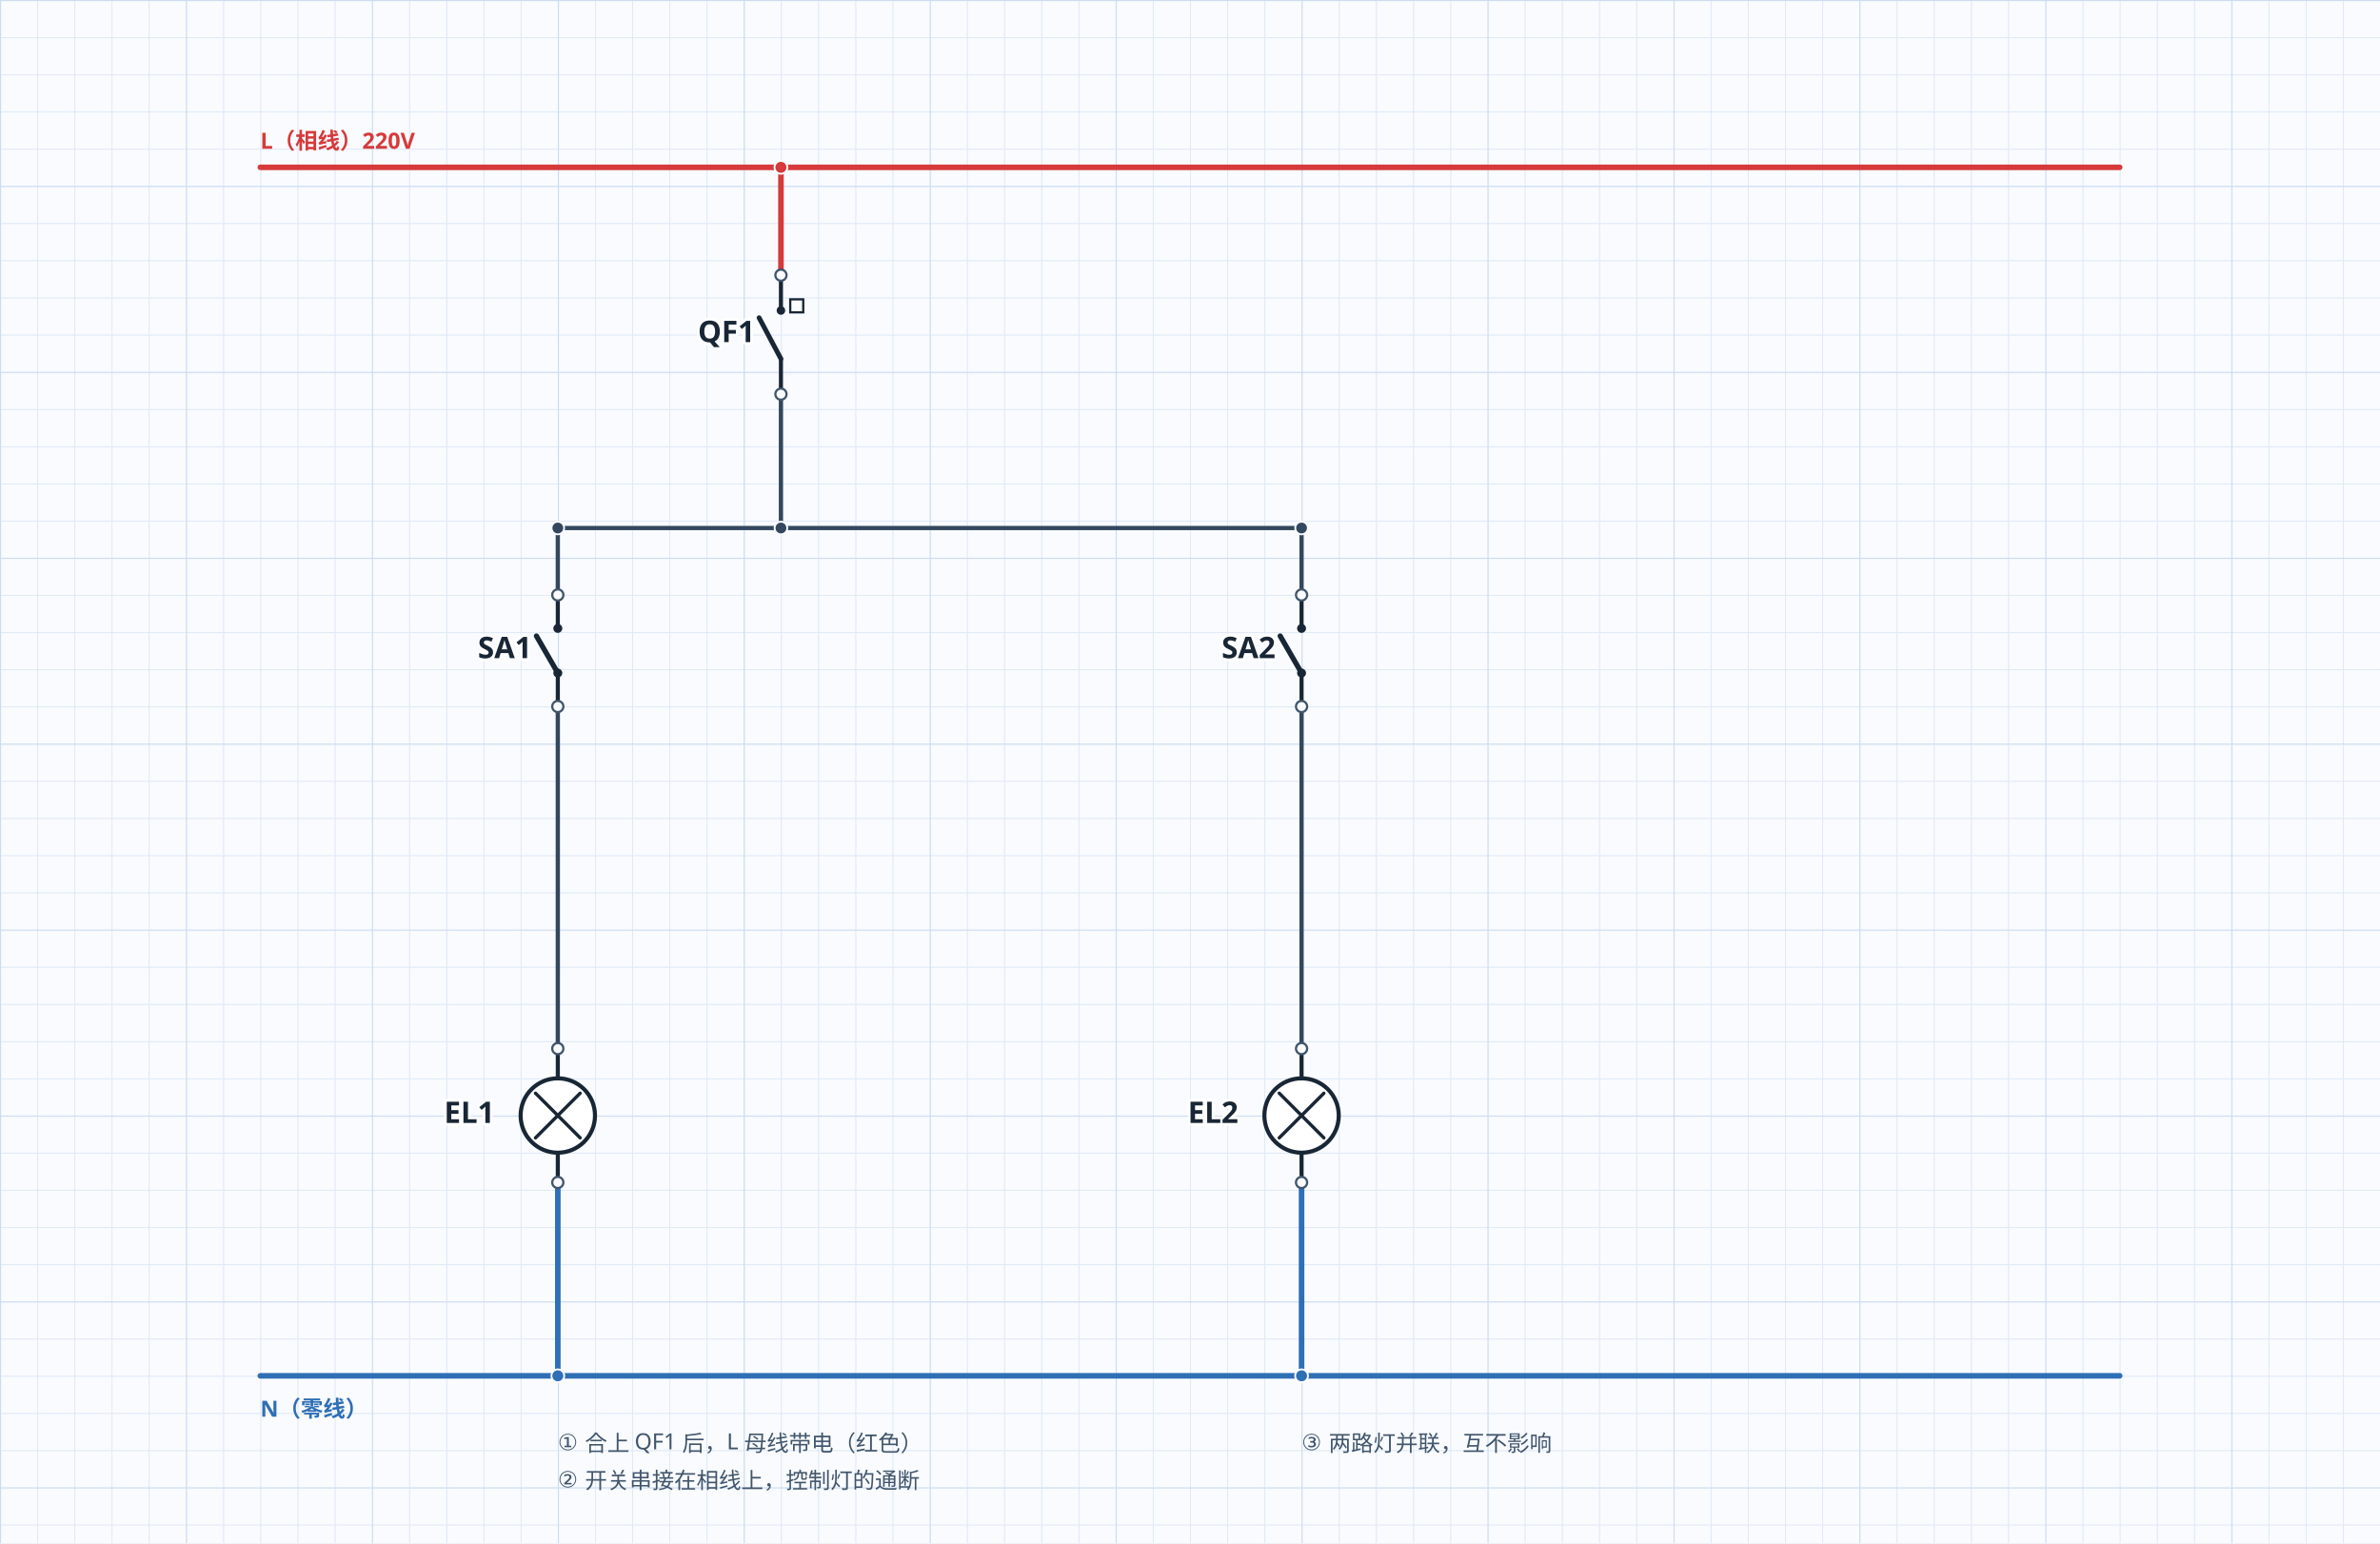
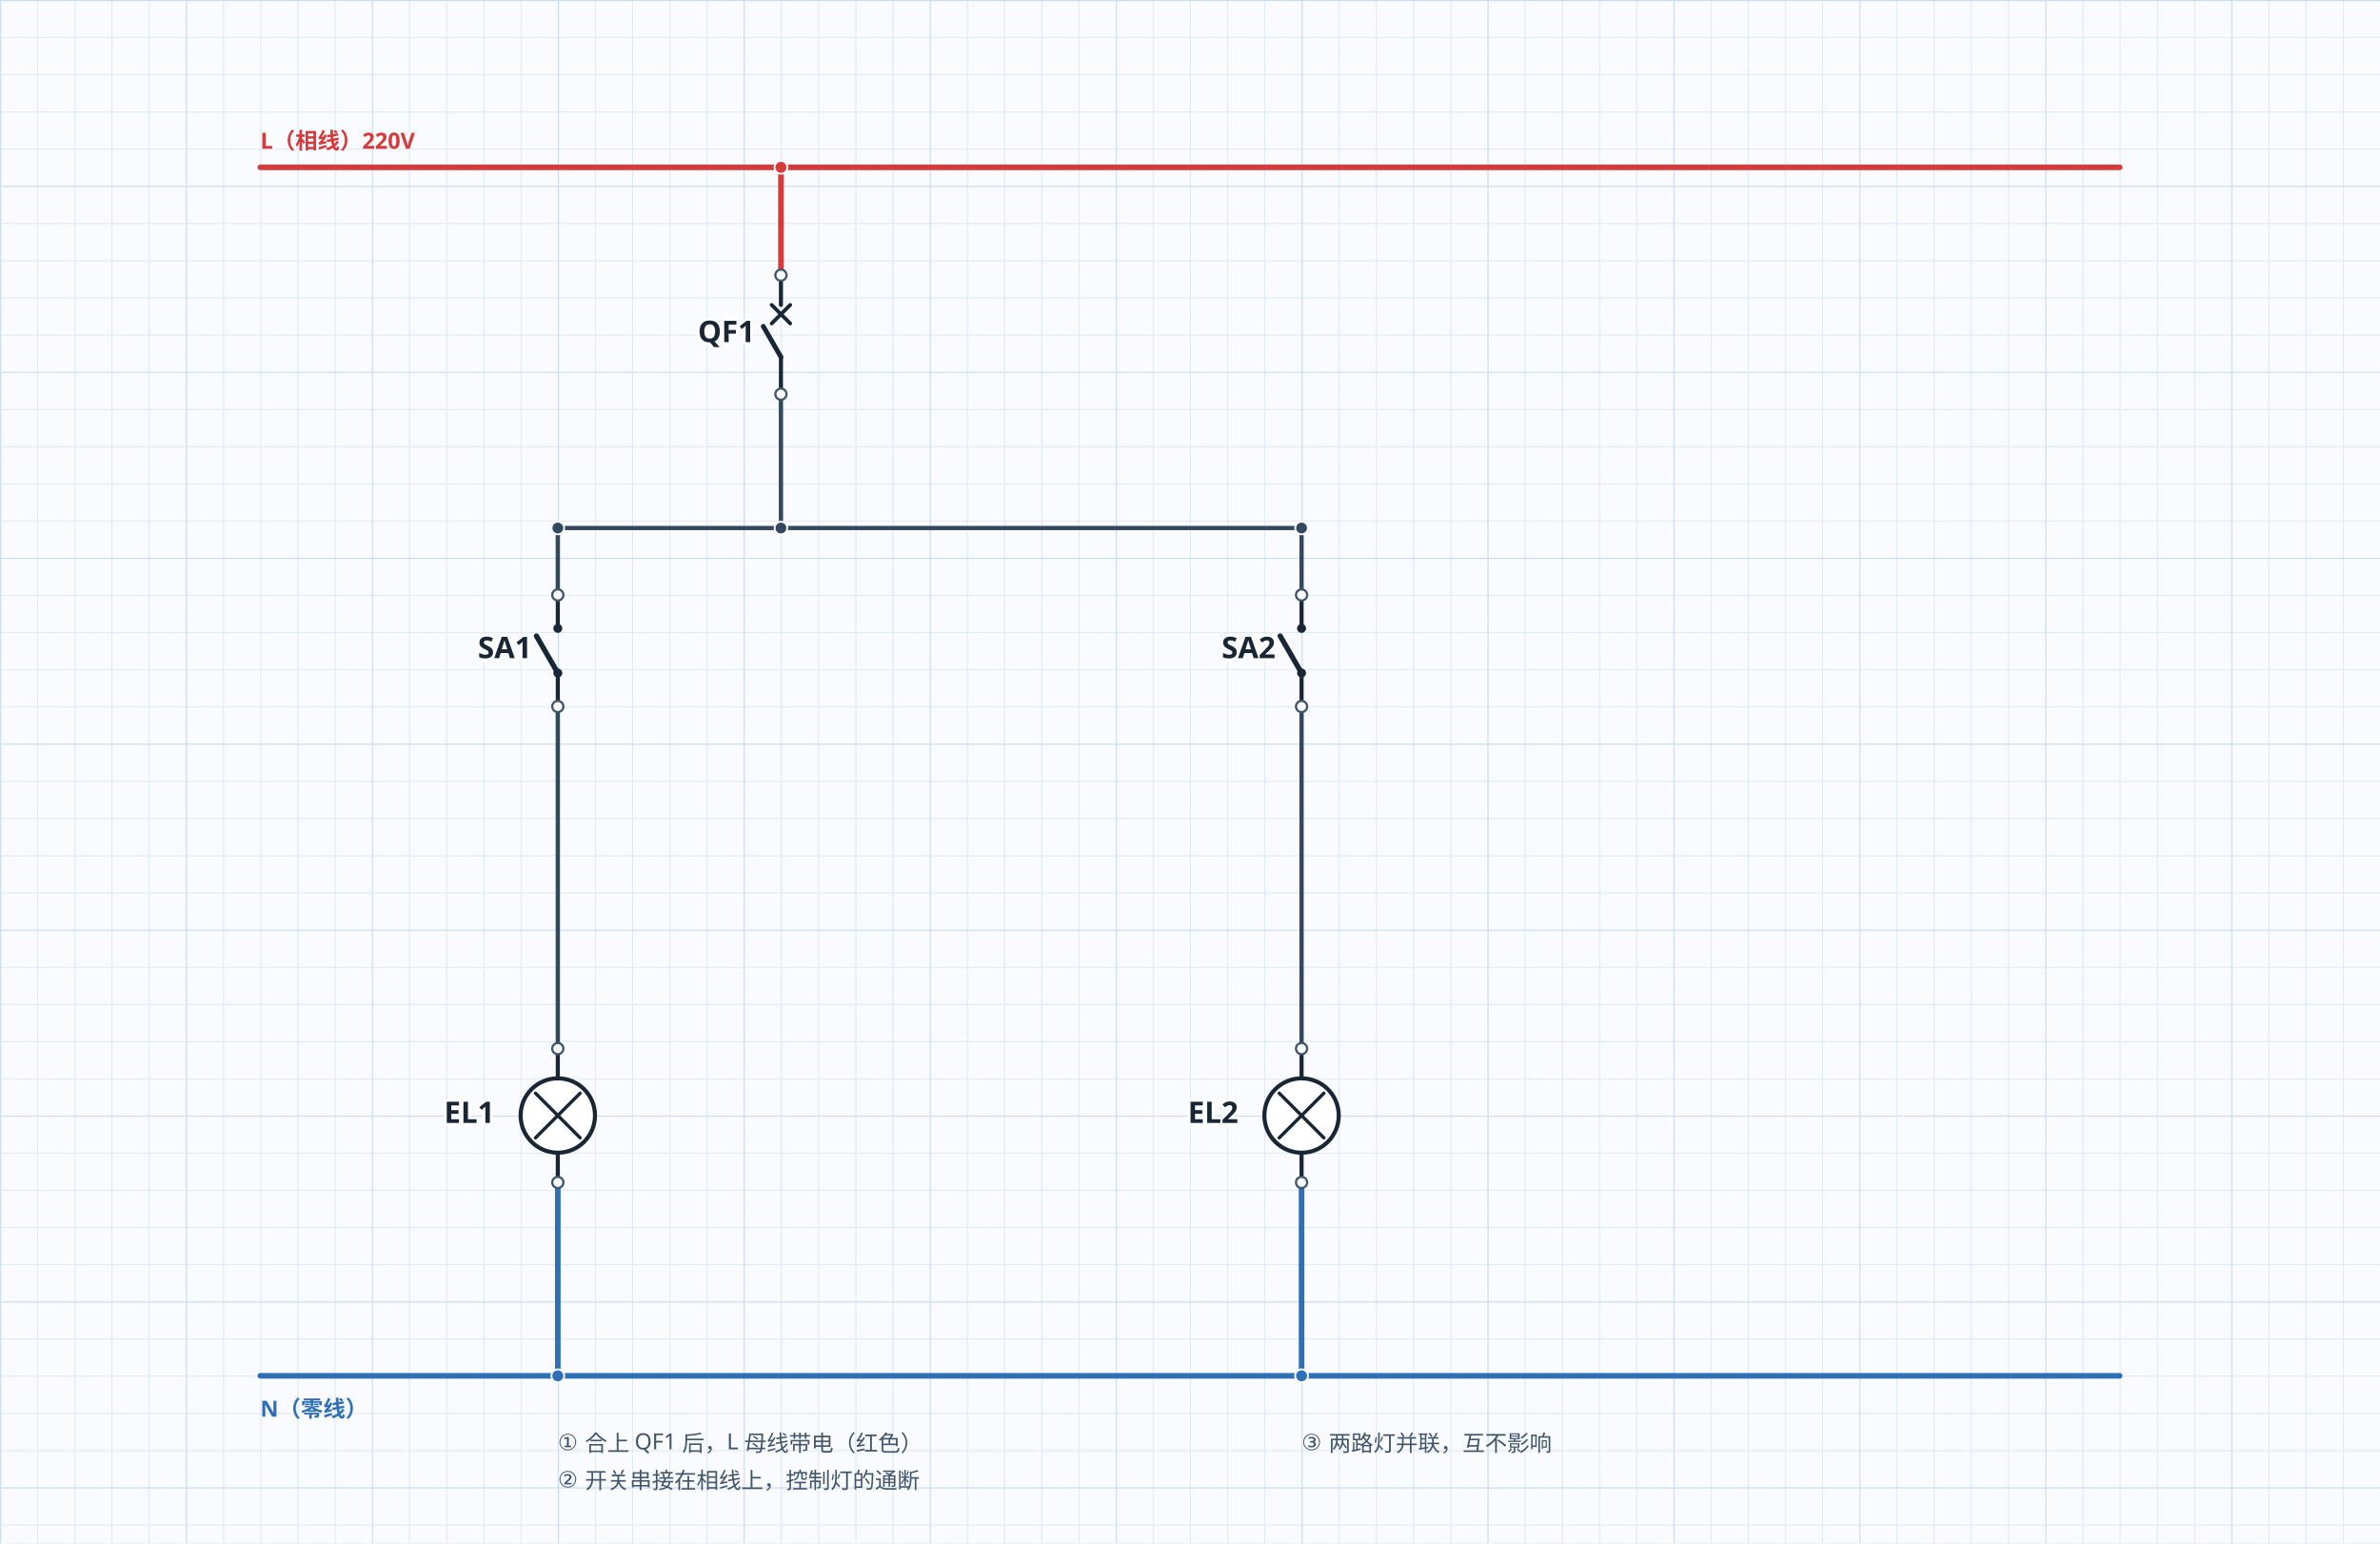
<svg xmlns="http://www.w3.org/2000/svg" viewBox="0 0 1280 830" width="100%" height="100%" preserveAspectRatio="xMidYMid meet" font-family="'Segoe UI','Microsoft YaHei','Noto Sans SC',sans-serif">
  <defs>
    <pattern id="gridMinor" width="20" height="20" patternUnits="userSpaceOnUse">
      <path d="M 20 0 L 0 0 0 20" fill="none" stroke="#dfe9f6" stroke-width="1" />
    </pattern>
    <pattern id="gridMajor" width="100" height="100" patternUnits="userSpaceOnUse">
      <rect width="100" height="100" fill="url(#gridMinor)" />
      <path d="M 100 0 L 0 0 0 100" fill="none" stroke="#cddcf0" stroke-width="1.2" />
    </pattern>
    <filter id="soft" x="-20%" y="-20%" width="140%" height="140%">
      <feDropShadow dx="0" dy="1" stdDeviation="2" flood-color="#1b2a3a" flood-opacity="0.08" />
    </filter>
  </defs>
  <rect x="0" y="0" width="1280" height="830" fill="#f9fbff" />
  <rect x="0" y="0" width="1280" height="830" fill="url(#gridMajor)" />
  <g class="wires">
-     <g class="wire" data-net="L" style="cursor:default">
+     <g class="wire" data-net="L" data-bus="1" style="cursor:default">
      <g class="wire-seg" data-wire-seg="L:0" data-net="L" data-seg="0">
        <line x1="140" y1="90" x2="1140" y2="90" stroke="#d63a3a" stroke-width="3" stroke-linecap="round" opacity="1" />
      </g>
      <g class="wire-seg" data-wire-seg="L:null" data-net="L">
        <line x1="420" y1="148" x2="420" y2="90" stroke="#d63a3a" stroke-width="3" stroke-linecap="round" opacity="1" />
      </g>
      <circle class="junction" cx="420" cy="90" r="3.45" fill="#d63a3a" stroke="#f9fbff" stroke-width="1" opacity="1" />
    </g>
-     <g class="wire" data-net="n-qf" style="cursor:default">
+     <g class="wire" data-net="n-qf" data-bus="0" style="cursor:default">
      <g class="wire-seg" data-wire-seg="n-qf:null" data-net="n-qf">
        <line x1="300" y1="284" x2="700" y2="284" stroke="#33475e" stroke-width="2.3" stroke-linecap="round" opacity="1" />
      </g>
      <g class="wire-seg" data-wire-seg="n-qf:null" data-net="n-qf">
        <line x1="420" y1="212" x2="420" y2="284" stroke="#33475e" stroke-width="2.3" stroke-linecap="round" opacity="1" />
      </g>
      <g class="wire-seg" data-wire-seg="n-qf:null" data-net="n-qf">
        <line x1="300" y1="320" x2="300" y2="284" stroke="#33475e" stroke-width="2.3" stroke-linecap="round" opacity="1" />
      </g>
      <g class="wire-seg" data-wire-seg="n-qf:null" data-net="n-qf">
        <line x1="700" y1="320" x2="700" y2="284" stroke="#33475e" stroke-width="2.3" stroke-linecap="round" opacity="1" />
      </g>
      <circle class="junction" cx="420" cy="284" r="3.4" fill="#33475e" stroke="#f9fbff" stroke-width="1" opacity="1" />
      <circle class="junction" cx="300" cy="284" r="3.4" fill="#33475e" stroke="#f9fbff" stroke-width="1" opacity="1" />
      <circle class="junction" cx="700" cy="284" r="3.4" fill="#33475e" stroke="#f9fbff" stroke-width="1" opacity="1" />
    </g>
-     <g class="wire" data-net="n-el1" style="cursor:default">
+     <g class="wire" data-net="n-el1" data-bus="0" style="cursor:default">
      <g class="wire-seg" data-wire-seg="n-el1:null" data-net="n-el1">
        <line x1="300" y1="380" x2="300" y2="564" stroke="#33475e" stroke-width="2.3" stroke-linecap="round" opacity="1" />
      </g>
    </g>
-     <g class="wire" data-net="n-el2" style="cursor:default">
+     <g class="wire" data-net="n-el2" data-bus="0" style="cursor:default">
      <g class="wire-seg" data-wire-seg="n-el2:null" data-net="n-el2">
        <line x1="700" y1="380" x2="700" y2="564" stroke="#33475e" stroke-width="2.3" stroke-linecap="round" opacity="1" />
      </g>
    </g>
-     <g class="wire" data-net="N" style="cursor:default">
+     <g class="wire" data-net="N" data-bus="1" style="cursor:default">
      <g class="wire-seg" data-wire-seg="N:0" data-net="N" data-seg="0">
        <line x1="140" y1="740" x2="1140" y2="740" stroke="#2f6fb5" stroke-width="3" stroke-linecap="round" opacity="1" />
      </g>
      <g class="wire-seg" data-wire-seg="N:null" data-net="N">
        <line x1="300" y1="636" x2="300" y2="740" stroke="#2f6fb5" stroke-width="3" stroke-linecap="round" opacity="1" />
      </g>
      <g class="wire-seg" data-wire-seg="N:null" data-net="N">
        <line x1="700" y1="636" x2="700" y2="740" stroke="#2f6fb5" stroke-width="3" stroke-linecap="round" opacity="1" />
      </g>
      <circle class="junction" cx="300" cy="740" r="3.45" fill="#2f6fb5" stroke="#f9fbff" stroke-width="1" opacity="1" />
      <circle class="junction" cx="700" cy="740" r="3.45" fill="#2f6fb5" stroke="#f9fbff" stroke-width="1" opacity="1" />
    </g>
  </g>
  <g class="wire-labels">
-     <text x="140" y="80" font-size="12" font-weight="600" fill="#d63a3a" text-anchor="start" font-family="'Segoe UI','Microsoft YaHei','Noto Sans SC',sans-serif">L（相线）220V</text>
-     <text x="140" y="762" font-size="12" font-weight="600" fill="#2f6fb5" text-anchor="start" font-family="'Segoe UI','Microsoft YaHei','Noto Sans SC',sans-serif">N（零线）</text>
+     <text x="140" y="80" font-size="12" font-weight="600" fill="#d63a3a" text-anchor="start" font-family="'Segoe UI','Microsoft YaHei','Noto Sans SC',sans-serif" data-net="L" data-bus-label="L">L（相线）220V</text>
+     <text x="140" y="762" font-size="12" font-weight="600" fill="#2f6fb5" text-anchor="start" font-family="'Segoe UI','Microsoft YaHei','Noto Sans SC',sans-serif" data-net="N" data-bus-label="N">N（零线）</text>
  </g>
  <g class="devices">
    <g class="dev" data-dev="QF1" style="cursor:pointer">
      <g transform="translate(420 180) rotate(0)">
-         <line x1="0" y1="-32" x2="0" y2="-13" stroke="#182635" stroke-width="2.2" stroke-linecap="round" />
-         <line x1="0" y1="13" x2="0" y2="32" stroke="#182635" stroke-width="2.2" stroke-linecap="round" />
-         <circle cx="0" cy="-13" r="2.3" fill="#182635" />
-         <g transform="rotate(-28 0 13)">
-           <line x1="0" y1="13" x2="0" y2="-12" stroke="#182635" stroke-width="2.6" stroke-linecap="round" />
+         <g class="breaker-pole" data-x="0" data-angle="-30">
+           <line x1="0" y1="-32" x2="0" y2="-16" stroke="#182635" stroke-width="2.2" stroke-linecap="round" />
+           <line x1="-5" y1="-16" x2="5" y2="-6" stroke="#182635" stroke-width="2" stroke-linecap="round" />
+           <line x1="-5" y1="-6" x2="5" y2="-16" stroke="#182635" stroke-width="2" stroke-linecap="round" />
+           <line x1="0" y1="12" x2="0" y2="32" stroke="#182635" stroke-width="2.2" stroke-linecap="round" />
+           <g transform="rotate(-30 0 12)">
+             <line x1="0" y1="12" x2="0" y2="-7" stroke="#182635" stroke-width="2.6" stroke-linecap="round" />
+           </g>
        </g>
-         <rect x="5" y="-19" width="7" height="7" rx="0" fill="none" stroke="#182635" stroke-width="1.2" />
      </g>
      <text x="406" y="184" font-size="16" font-weight="700" fill="#182635" text-anchor="end" font-family="'Segoe UI','Microsoft YaHei','Noto Sans SC',sans-serif" paint-order="stroke" stroke="#ffffff" stroke-width="3" stroke-linejoin="round" data-dev-label="QF1" data-label-drag="QF1" style="cursor:move">QF1</text>
      <circle cx="420" cy="148" r="3" fill="#f9fbff" stroke="#41556b" stroke-width="1.2" class="pin" data-pin="QF1:1" />
      <circle cx="420" cy="212" r="3" fill="#f9fbff" stroke="#41556b" stroke-width="1.2" class="pin" data-pin="QF1:2" />
    </g>
    <g class="dev" data-dev="SA1" style="cursor:pointer">
      <g transform="translate(300 350) rotate(0)">
        <line x1="0" y1="-30" x2="0" y2="-12" stroke="#182635" stroke-width="2.2" stroke-linecap="round" />
        <line x1="0" y1="12" x2="0" y2="30" stroke="#182635" stroke-width="2.2" stroke-linecap="round" />
        <circle cx="0" cy="-12" r="2.4" fill="#182635" />
        <circle cx="0" cy="12" r="2.4" fill="#182635" />
        <g transform="rotate(-30 0 12)">
          <line x1="0" y1="12" x2="0" y2="-11" stroke="#182635" stroke-width="2.8" stroke-linecap="round" />
        </g>
      </g>
      <text x="286" y="354" font-size="16" font-weight="700" fill="#182635" text-anchor="end" font-family="'Segoe UI','Microsoft YaHei','Noto Sans SC',sans-serif" paint-order="stroke" stroke="#ffffff" stroke-width="3" stroke-linejoin="round" data-dev-label="SA1" data-label-drag="SA1" style="cursor:move">SA1</text>
      <circle cx="300" cy="320" r="3" fill="#f9fbff" stroke="#41556b" stroke-width="1.2" class="pin" data-pin="SA1:1" />
      <circle cx="300" cy="380" r="3" fill="#f9fbff" stroke="#41556b" stroke-width="1.2" class="pin" data-pin="SA1:2" />
    </g>
    <g class="dev" data-dev="EL1" style="cursor:pointer">
      <g transform="translate(300 600) rotate(0)">
        <line x1="0" y1="-36" x2="0" y2="-20" stroke="#182635" stroke-width="2.2" stroke-linecap="round" />
        <line x1="0" y1="20" x2="0" y2="36" stroke="#182635" stroke-width="2.2" stroke-linecap="round" />
        <circle cx="0" cy="0" r="20" fill="#ffffff" stroke="#182635" stroke-width="2.2" />
        <line x1="-12" y1="-12" x2="12" y2="12" stroke="#182635" stroke-width="1.8" stroke-linecap="round" />
        <line x1="-12" y1="12" x2="12" y2="-12" stroke="#182635" stroke-width="1.8" stroke-linecap="round" />
      </g>
      <text x="266" y="604" font-size="16" font-weight="700" fill="#182635" text-anchor="end" font-family="'Segoe UI','Microsoft YaHei','Noto Sans SC',sans-serif" paint-order="stroke" stroke="#ffffff" stroke-width="3" stroke-linejoin="round" data-dev-label="EL1" data-label-drag="EL1" style="cursor:move">EL1</text>
      <circle cx="300" cy="564" r="3" fill="#f9fbff" stroke="#41556b" stroke-width="1.2" class="pin" data-pin="EL1:1" />
      <circle cx="300" cy="636" r="3" fill="#f9fbff" stroke="#41556b" stroke-width="1.2" class="pin" data-pin="EL1:2" />
    </g>
    <g class="dev" data-dev="SA2" style="cursor:pointer">
      <g transform="translate(700 350) rotate(0)">
        <line x1="0" y1="-30" x2="0" y2="-12" stroke="#182635" stroke-width="2.2" stroke-linecap="round" />
        <line x1="0" y1="12" x2="0" y2="30" stroke="#182635" stroke-width="2.2" stroke-linecap="round" />
        <circle cx="0" cy="-12" r="2.4" fill="#182635" />
        <circle cx="0" cy="12" r="2.4" fill="#182635" />
        <g transform="rotate(-30 0 12)">
          <line x1="0" y1="12" x2="0" y2="-11" stroke="#182635" stroke-width="2.8" stroke-linecap="round" />
        </g>
      </g>
      <text x="686" y="354" font-size="16" font-weight="700" fill="#182635" text-anchor="end" font-family="'Segoe UI','Microsoft YaHei','Noto Sans SC',sans-serif" paint-order="stroke" stroke="#ffffff" stroke-width="3" stroke-linejoin="round" data-dev-label="SA2" data-label-drag="SA2" style="cursor:move">SA2</text>
      <circle cx="700" cy="320" r="3" fill="#f9fbff" stroke="#41556b" stroke-width="1.2" class="pin" data-pin="SA2:1" />
      <circle cx="700" cy="380" r="3" fill="#f9fbff" stroke="#41556b" stroke-width="1.2" class="pin" data-pin="SA2:2" />
    </g>
    <g class="dev" data-dev="EL2" style="cursor:pointer">
      <g transform="translate(700 600) rotate(0)">
        <line x1="0" y1="-36" x2="0" y2="-20" stroke="#182635" stroke-width="2.2" stroke-linecap="round" />
        <line x1="0" y1="20" x2="0" y2="36" stroke="#182635" stroke-width="2.2" stroke-linecap="round" />
        <circle cx="0" cy="0" r="20" fill="#ffffff" stroke="#182635" stroke-width="2.2" />
        <line x1="-12" y1="-12" x2="12" y2="12" stroke="#182635" stroke-width="1.8" stroke-linecap="round" />
        <line x1="-12" y1="12" x2="12" y2="-12" stroke="#182635" stroke-width="1.8" stroke-linecap="round" />
      </g>
      <text x="666" y="604" font-size="16" font-weight="700" fill="#182635" text-anchor="end" font-family="'Segoe UI','Microsoft YaHei','Noto Sans SC',sans-serif" paint-order="stroke" stroke="#ffffff" stroke-width="3" stroke-linejoin="round" data-dev-label="EL2" data-label-drag="EL2" style="cursor:move">EL2</text>
      <circle cx="700" cy="564" r="3" fill="#f9fbff" stroke="#41556b" stroke-width="1.2" class="pin" data-pin="EL2:1" />
      <circle cx="700" cy="636" r="3" fill="#f9fbff" stroke="#41556b" stroke-width="1.2" class="pin" data-pin="EL2:2" />
    </g>
  </g>
  <g class="notes" />
  <g class="annotations">
    <text x="300" y="780" font-size="12" font-weight="500" fill="#41556b" text-anchor="start" font-family="'Segoe UI','Microsoft YaHei','Noto Sans SC',sans-serif">① 合上 QF1 后，L 母线带电（红色）</text>
    <text x="300" y="800" font-size="12" font-weight="500" fill="#41556b" text-anchor="start" font-family="'Segoe UI','Microsoft YaHei','Noto Sans SC',sans-serif">② 开关串接在相线上，控制灯的通断</text>
    <text x="700" y="780" font-size="12" font-weight="500" fill="#41556b" text-anchor="start" font-family="'Segoe UI','Microsoft YaHei','Noto Sans SC',sans-serif">③ 两路灯并联，互不影响</text>
  </g>
</svg>
